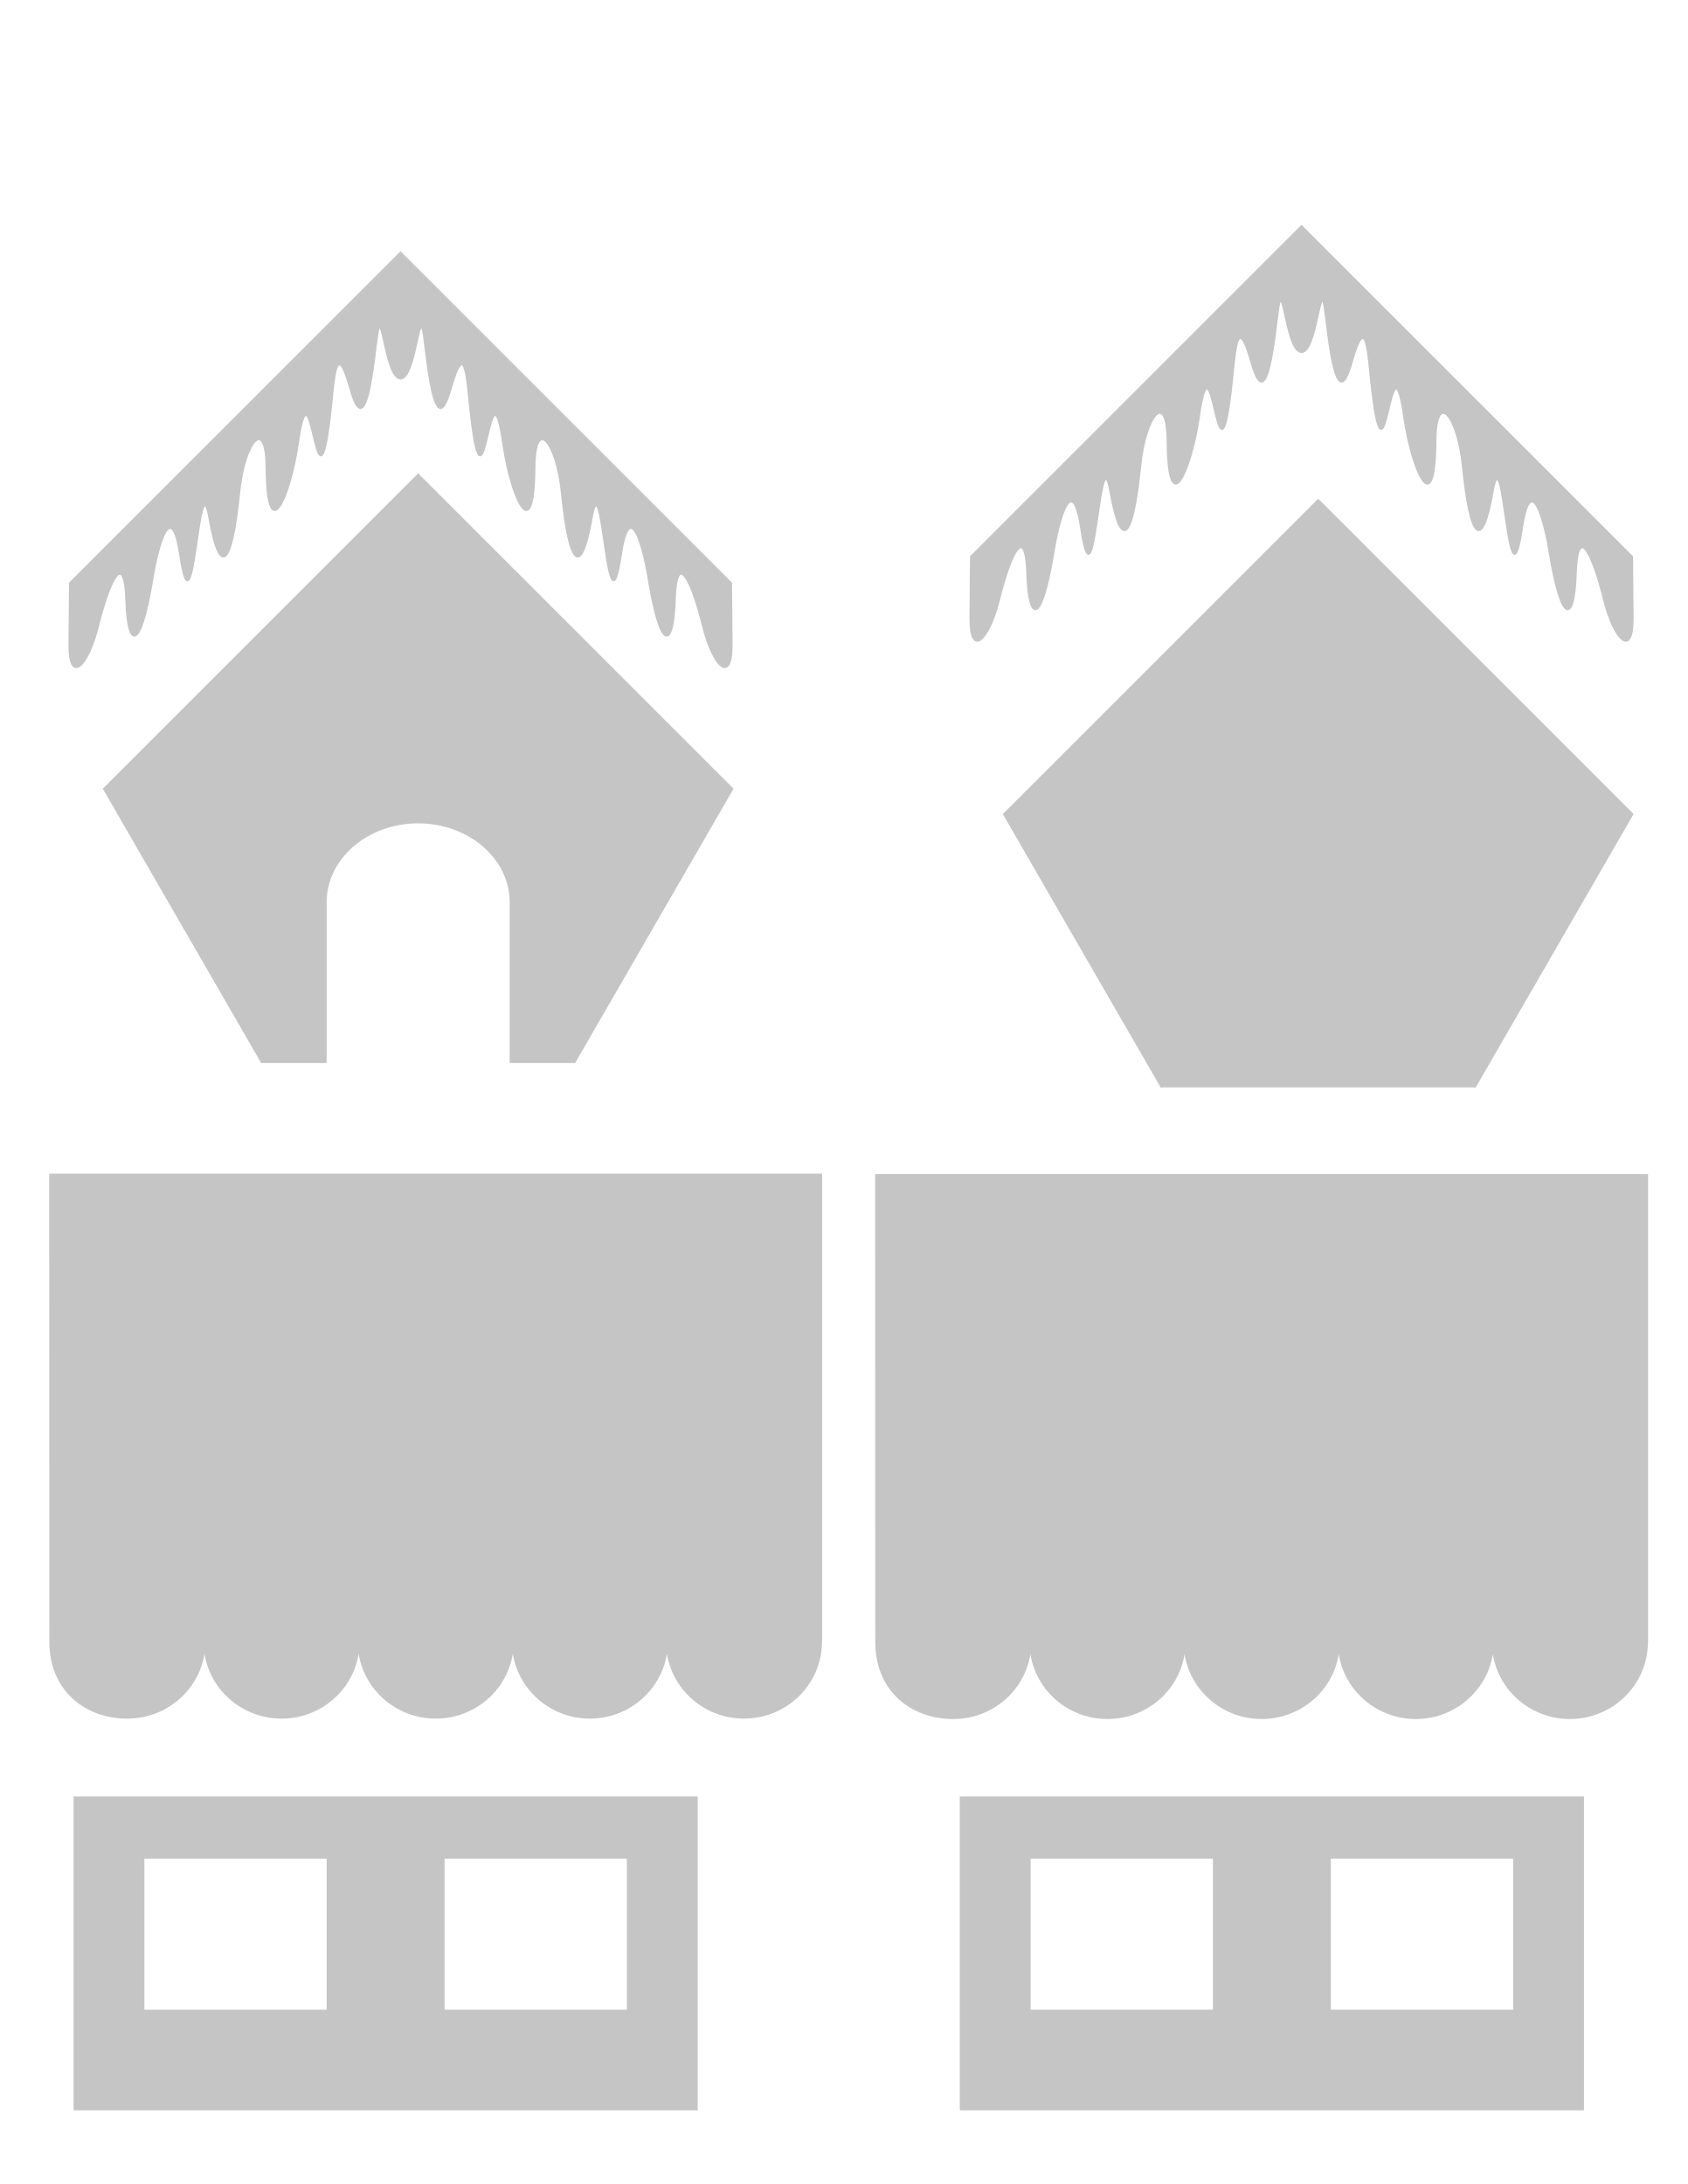
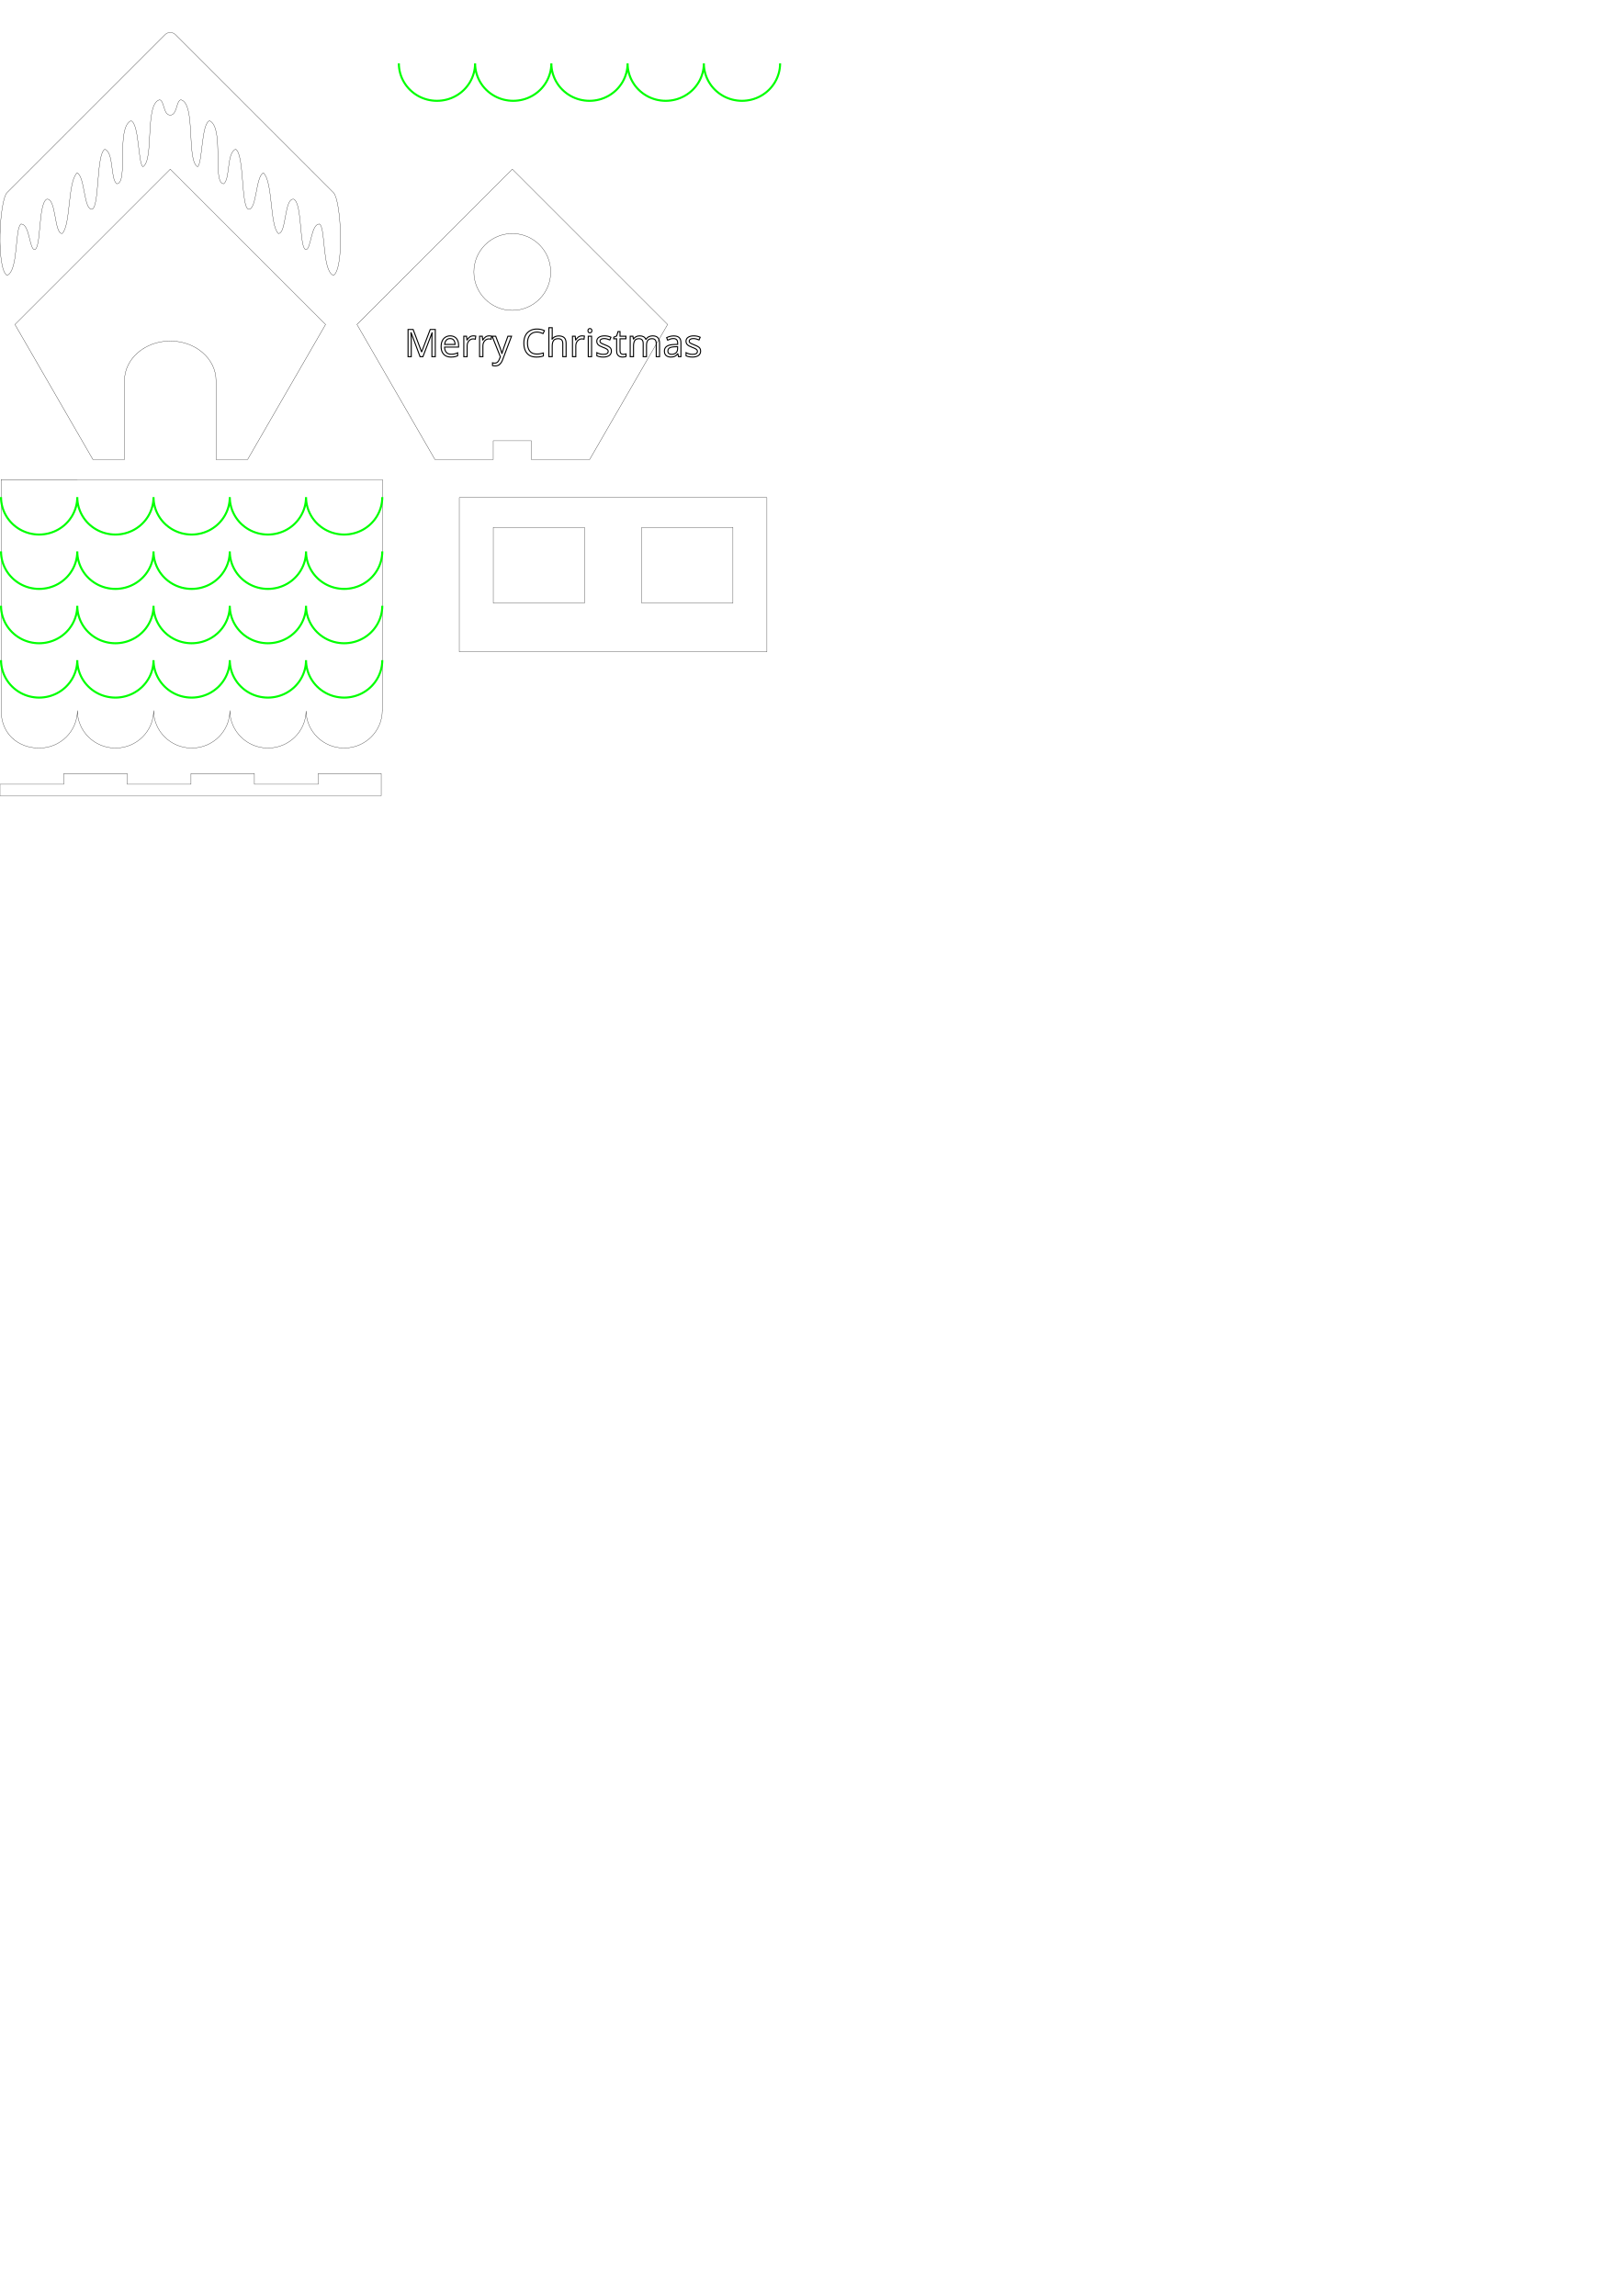
- <svg xmlns="http://www.w3.org/2000/svg" width="8.5in" height="11in" viewBox="0 0 215.9 279.4" version="1.1" id="svg1">
-   <defs id="defs1" />
+ <svg xmlns="http://www.w3.org/2000/svg" width="420mm" height="594mm" viewBox="0 0 420 594" version="1.1" id="svg1">
+   <defs id="defs1">
+     <rect x="890.234" y="458.649" width="424.464" height="239.295" id="rect3" />
+     <rect x="920.146" y="574.023" width="344.699" height="65.521" id="rect1" />
+   </defs>
  <g id="layer1">
-     <path id="path2" style="opacity:0.227;fill:#000000;fill-opacity:1;stroke:#000000;stroke-width:0.265;stroke-dasharray:none" d="M 53.489,60.741 13.312,100.918 33.488,135.866 h 8.161 V 115.438 c 2.4e-5,-5.655 5.301,-10.239 11.839,-10.239 6.539,6e-5 11.839,4.584 11.839,10.239 v 20.428 h 8.161 l 20.177,-34.947 z" />
-     <path id="rect5" style="opacity:0.227;fill:#000000;fill-opacity:1;stroke:#000000;stroke-width:0.265" d="m 9.542,229.953 v 39.891 H 89.113 v -39.891 z m 8.793,7.7 h 23.585 v 19.584 h -23.585 z m 38.4,0 h 23.585 v 19.584 h -23.585 z" />
-     <path id="rect9" style="opacity:0.227;fill:#000000;fill-opacity:1;stroke:#000000;stroke-width:0.245;stroke-dasharray:none" d="m 6.418,150.272 c 0,0 0.016,54.967 0.017,59.752 0.001,6.099 4.416,9.72 9.861,9.719 5.441,-3.7e-4 9.854,-4.346 9.86,-9.711 0.007,5.365 4.42,9.71 9.861,9.709 5.445,-6.5e-4 9.859,-4.352 9.859,-9.72 v 0 c 7.2e-4,5.369 4.416,9.72 9.861,9.72 5.445,-3.7e-4 9.859,-4.352 9.86,-9.72 v 0 c 7.2e-4,5.369 4.416,9.72 9.861,9.72 5.391,-0.005 9.78,-4.277 9.851,-9.592 0.071,5.316 4.461,9.589 9.853,9.592 5.446,-3.7e-4 9.86,-4.353 9.86,-9.721 h 0.017 v -59.749 z" />
-     <path id="path23" style="opacity:0.227;fill:#000000;fill-opacity:1;stroke:#000000;stroke-width:0.265;stroke-dasharray:none" d="m 188.617,139.112 20.177,-34.947 -40.177,-40.177 -40.177,40.177 20.177,34.947" />
-     <path id="path24" style="opacity:0.227;fill:#000000;fill-opacity:1;stroke:#000000;stroke-width:0.245;stroke-dasharray:none" d="m 112.066,150.325 c 0,0 0.016,54.967 0.017,59.752 0.001,6.099 4.416,9.72 9.861,9.719 5.441,-3.7e-4 9.854,-4.346 9.86,-9.711 0.007,5.365 4.42,9.71 9.861,9.709 5.445,-6.5e-4 9.859,-4.352 9.859,-9.72 v 0 c 7.2e-4,5.369 4.416,9.72 9.861,9.72 5.445,-3.7e-4 9.859,-4.352 9.86,-9.72 v 0 c 7.2e-4,5.369 4.416,9.72 9.861,9.72 5.391,-0.005 9.78,-4.277 9.851,-9.592 0.071,5.316 4.461,9.589 9.853,9.592 5.446,-3.7e-4 9.86,-4.353 9.86,-9.721 h 0.017 v -59.749 z" />
-     <path id="path25" style="opacity:0.227;fill:#000000;fill-opacity:1;stroke:#000000;stroke-width:0.265" d="m 122.907,229.953 v 39.891 h 79.571 v -39.891 z m 8.793,7.7 h 23.585 v 19.584 h -23.585 z m 38.4,0 h 23.585 v 19.584 h -23.585 z" />
-     <path id="path26" style="opacity:0.227;fill:#000000;fill-opacity:1;stroke:#000000;stroke-width:0.265;stroke-dasharray:none" d="m 51.23,32.329 -42.274,42.274 -0.068,7.827 c -0.045,5.176 2.351,2.877 3.658,-2.386 1.408,-5.668 3.405,-10.002 3.623,-3.134 0.192,6.064 1.788,6.511 3.312,-2.824 0.766,-4.69 2.483,-10.388 3.587,-3.015 1.728,11.544 2.297,-12.877 3.734,-4.752 1.342,7.592 2.836,6.172 3.78,-3.241 0.662,-6.603 3.468,-9.898 3.524,-3.277 0.091,10.716 3.062,3.37 3.969,-2.959 1.772,-12.361 2.388,10.89 4.106,-3.448 0.552,-4.608 0.666,-10.645 2.694,-3.506 2.029,7.143 2.959,-4.383 3.38,-7.114 0.616,-3.998 1.039,5.636 2.977,5.636 1.938,0 2.361,-9.635 2.977,-5.636 0.421,2.732 1.35,14.257 3.38,7.114 2.028,-7.139 2.142,-1.102 2.694,3.506 1.718,14.339 2.334,-8.913 4.106,3.448 0.907,6.329 3.878,13.675 3.969,2.959 0.056,-6.621 2.862,-3.326 3.524,3.277 0.944,9.413 2.438,10.833 3.78,3.241 1.436,-8.125 2.005,16.296 3.734,4.752 1.104,-7.373 2.821,-1.675 3.587,3.015 1.524,9.334 3.12,8.888 3.312,2.824 0.218,-6.868 2.214,-2.534 3.623,3.134 1.308,5.263 3.703,7.563 3.658,2.386 l -0.068,-7.827 z" />
-     <path id="path26-4" style="opacity:0.227;fill:#000000;fill-opacity:1;stroke:#000000;stroke-width:0.265;stroke-dasharray:none" d="m 166.483,28.947 -42.274,42.274 -0.068,7.827 c -0.045,5.176 2.351,2.877 3.658,-2.386 1.408,-5.668 3.405,-10.002 3.623,-3.134 0.192,6.064 1.788,6.511 3.312,-2.824 0.766,-4.69 2.483,-10.388 3.587,-3.015 1.728,11.544 2.297,-12.877 3.734,-4.752 1.342,7.592 2.836,6.172 3.78,-3.241 0.662,-6.603 3.468,-9.898 3.524,-3.277 0.091,10.716 3.062,3.37 3.969,-2.959 1.772,-12.361 2.388,10.89 4.106,-3.448 0.552,-4.608 0.666,-10.645 2.694,-3.506 2.029,7.143 2.959,-4.383 3.38,-7.114 0.616,-3.998 1.039,5.636 2.977,5.636 1.938,0 2.361,-9.635 2.977,-5.636 0.421,2.732 1.35,14.257 3.38,7.114 2.028,-7.139 2.142,-1.102 2.694,3.506 1.718,14.339 2.334,-8.913 4.106,3.448 0.907,6.329 3.878,13.675 3.969,2.959 0.056,-6.621 2.862,-3.326 3.524,3.277 0.944,9.413 2.438,10.833 3.78,3.241 1.436,-8.125 2.005,16.296 3.734,4.752 1.104,-7.373 2.821,-1.675 3.587,3.015 1.524,9.334 3.12,8.888 3.312,2.824 0.218,-6.868 2.214,-2.534 3.623,3.134 1.308,5.263 3.703,7.563 3.658,2.386 l -0.068,-7.827 z" />
+     <path id="path2" style="opacity:1;vector-effect:non-scaling-stroke;fill:none;fill-opacity:1;stroke:#000000;stroke-width:0.265;stroke-dasharray:none;-inkscape-stroke:hairline" d="M 44.04,43.768 3.863,83.945 24.04,118.893 H 32.201 V 98.465 c 2.4e-5,-5.655 5.301,-10.239 11.839,-10.239 6.539,6e-5 11.839,4.584 11.839,10.239 v 20.428 h 8.161 L 84.217,83.945 Z" />
+     <path id="rect5" style="opacity:1;fill:none;fill-opacity:1;stroke:#000000;stroke-width:0.265;vector-effect:non-scaling-stroke;-inkscape-stroke:hairline;stroke-dasharray:none" d="m 118.804,128.74 v 39.891 h 79.571 v -39.891 z m 8.793,7.7 h 23.585 v 19.584 h -23.585 z m 38.4,0 h 23.585 v 19.584 h -23.585 z" />
+     <g id="g15" style="vector-effect:non-scaling-stroke;stroke-width:0.265;stroke-dasharray:none;-inkscape-stroke:hairline" transform="translate(-18.86387)">
+       <path id="path23" style="vector-effect:non-scaling-stroke;fill:none;fill-opacity:1;stroke:#000000;stroke-width:0.265;stroke-dasharray:none;-inkscape-stroke:hairline" d="M 151.377 43.768 L 111.2 83.945 L 131.377 118.892 L 146.449 118.892 L 146.449 114.036 L 156.306 114.036 L 156.306 118.892 L 171.378 118.892 L 191.554 83.945 L 151.377 43.768 z M 151.377 60.423 A 9.937 9.937 0 0 1 161.315 70.36 A 9.937 9.937 0 0 1 151.377 80.297 A 9.937 9.937 0 0 1 141.44 70.36 A 9.937 9.937 0 0 1 151.377 60.423 z " />
+       <text xml:space="preserve" style="font-style:normal;font-variant:normal;font-weight:normal;font-stretch:normal;font-size:9.878px;font-family:'Brush Script MT';-inkscape-font-specification:'Brush Script MT, Normal';font-variant-ligatures:normal;font-variant-caps:normal;font-variant-numeric:normal;font-variant-east-asian:normal;text-align:start;writing-mode:lr-tb;direction:ltr;text-anchor:start;vector-effect:non-scaling-stroke;fill:none;stroke:#000000;stroke-width:0.265;stroke-dasharray:none;stroke-opacity:1;-inkscape-stroke:hairline" x="123.461" y="92.281" id="text4">
+         <tspan id="tspan4" style="font-style:normal;font-variant:normal;font-weight:normal;font-stretch:normal;font-size:9.878px;font-family:'Brush Script MT';-inkscape-font-specification:'Brush Script MT, Normal';font-variant-ligatures:normal;font-variant-caps:normal;font-variant-numeric:normal;font-variant-east-asian:normal;vector-effect:non-scaling-stroke;stroke-width:0.265;stroke-dasharray:none;-inkscape-stroke:hairline" x="123.461" y="92.281">Merry Christmas</tspan>
+       </text>
+     </g>
+     <g id="g14" transform="translate(-6.138414,-26.20853)" style="vector-effect:non-scaling-stroke;stroke-width:0.265;stroke-dasharray:none;-inkscape-stroke:hairline">
+       <path id="rect9" style="opacity:1;vector-effect:non-scaling-stroke;fill:none;fill-opacity:1;stroke:#000000;stroke-width:0.265;stroke-dasharray:none;-inkscape-stroke:hairline" d="m 6.418,150.272 c 0,0 0.016,54.967 0.017,59.752 0.001,6.099 4.416,9.72 9.861,9.719 5.441,-3.7e-4 9.854,-4.346 9.86,-9.711 0.007,5.365 4.42,9.71 9.861,9.709 5.445,-6.5e-4 9.859,-4.352 9.859,-9.72 v 0 c 7.2e-4,5.369 4.416,9.72 9.861,9.72 5.445,-3.7e-4 9.859,-4.352 9.86,-9.72 v 0 c 7.2e-4,5.369 4.416,9.72 9.861,9.72 5.391,-0.005 9.78,-4.277 9.851,-9.592 0.071,5.316 4.461,9.589 9.853,9.592 5.446,-3.7e-4 9.86,-4.353 9.86,-9.721 h 0.017 v -59.749 z" />
+       <g id="g9" transform="translate(-0.014822,1.246683)" style="stroke-width:0.529;stroke-dasharray:none">
+         <path id="path9" style="opacity:1;fill:none;stroke:#00ff00;stroke-width:0.529;stroke-dasharray:none;stroke-opacity:1" d="m 6.418,153.56 c -3.37e-5,3.464 1.88,6.665 4.931,8.397 3.051,1.732 6.811,1.732 9.862,0 3.051,-1.732 4.931,-4.933 4.931,-8.397 m 0,0 c -3.4e-5,3.464 1.88,6.665 4.931,8.397 3.051,1.732 6.811,1.732 9.862,0 3.051,-1.732 4.931,-4.933 4.931,-8.397 m 0,0 c -3.4e-5,3.464 1.88,6.665 4.931,8.397 3.051,1.732 6.811,1.732 9.862,0 3.051,-1.732 4.931,-4.933 4.931,-8.397 m 0,0 c -3.4e-5,3.464 1.88,6.665 4.931,8.397 3.051,1.732 6.811,1.732 9.862,0 3.051,-1.732 4.931,-4.933 4.931,-8.397 m 0,0 c -3.4e-5,3.464 1.88,6.665 4.931,8.397 3.051,1.732 6.811,1.732 9.862,0 3.051,-1.732 4.931,-4.933 4.931,-8.397" />
+         <path id="path9-2" style="opacity:1;fill:none;stroke:#00ff00;stroke-width:0.529;stroke-dasharray:none;stroke-opacity:1" d="m 6.418,167.621 c -3.37e-5,3.464 1.88,6.665 4.931,8.397 3.051,1.732 6.811,1.732 9.862,0 3.051,-1.732 4.931,-4.933 4.931,-8.397 m 0,0 c -3.4e-5,3.464 1.88,6.665 4.931,8.397 3.051,1.732 6.811,1.732 9.862,0 3.051,-1.732 4.931,-4.933 4.931,-8.397 m 0,0 c -3.4e-5,3.464 1.88,6.665 4.931,8.397 3.051,1.732 6.811,1.732 9.862,0 3.051,-1.732 4.931,-4.933 4.931,-8.397 m 0,0 c -3.4e-5,3.464 1.88,6.665 4.931,8.397 3.051,1.732 6.811,1.732 9.862,0 3.051,-1.732 4.931,-4.933 4.931,-8.397 m 0,0 c -3.4e-5,3.464 1.88,6.665 4.931,8.397 3.051,1.732 6.811,1.732 9.862,0 3.051,-1.732 4.931,-4.933 4.931,-8.397" />
+         <path id="path9-4" style="opacity:1;fill:none;stroke:#00ff00;stroke-width:0.529;stroke-dasharray:none;stroke-opacity:1" d="m 6.418,181.682 c -3.3e-5,3.464 1.88,6.665 4.931,8.397 3.051,1.732 6.811,1.732 9.862,0 3.051,-1.732 4.931,-4.933 4.931,-8.397 m 0,0 c -3.4e-5,3.464 1.88,6.665 4.931,8.397 3.051,1.732 6.811,1.732 9.862,0 3.051,-1.732 4.931,-4.933 4.931,-8.397 m 0,0 c -3.4e-5,3.464 1.88,6.665 4.931,8.397 3.051,1.732 6.811,1.732 9.862,0 3.051,-1.732 4.931,-4.933 4.931,-8.397 m 0,0 c -3.4e-5,3.464 1.88,6.665 4.931,8.397 3.051,1.732 6.811,1.732 9.862,0 3.051,-1.732 4.931,-4.933 4.931,-8.397 m 0,0 c -3.4e-5,3.464 1.88,6.665 4.931,8.397 3.051,1.732 6.811,1.732 9.862,0 3.051,-1.732 4.931,-4.933 4.931,-8.397" />
+         <path id="path9-5" style="opacity:1;fill:none;stroke:#00ff00;stroke-width:0.529;stroke-dasharray:none;stroke-opacity:1" d="m 6.418,195.743 c -3.37e-5,3.464 1.88,6.665 4.931,8.397 3.051,1.732 6.811,1.732 9.862,0 3.051,-1.732 4.931,-4.933 4.931,-8.397 m 0,0 c -3.4e-5,3.464 1.88,6.665 4.931,8.397 3.051,1.732 6.811,1.732 9.862,0 3.051,-1.732 4.931,-4.933 4.931,-8.397 m 0,0 c -3.4e-5,3.464 1.88,6.665 4.931,8.397 3.051,1.732 6.811,1.732 9.862,0 3.051,-1.732 4.931,-4.933 4.931,-8.397 m 0,0 c -3.4e-5,3.464 1.88,6.665 4.931,8.397 3.051,1.732 6.811,1.732 9.862,0 3.051,-1.732 4.931,-4.933 4.931,-8.397 m 0,0 c -3.4e-5,3.464 1.88,6.665 4.931,8.397 3.051,1.732 6.811,1.732 9.862,0 3.051,-1.732 4.931,-4.933 4.931,-8.397" />
+       </g>
+     </g>
+     <path id="path5" style="opacity:1;fill:none;stroke:#00ff00;stroke-width:0.529;stroke-dasharray:none;stroke-opacity:1" d="m 103.168,16.387 c -3e-5,3.464 1.88,6.665 4.931,8.397 3.051,1.732 6.811,1.732 9.862,0 3.051,-1.732 4.931,-4.933 4.931,-8.397 m 0,0 c -3e-5,3.464 1.88,6.665 4.931,8.397 3.051,1.732 6.811,1.732 9.862,0 3.051,-1.732 4.931,-4.933 4.931,-8.397 m 0,0 c -4e-5,3.464 1.88,6.665 4.931,8.397 3.051,1.732 6.811,1.732 9.862,0 3.051,-1.732 4.931,-4.933 4.931,-8.397 m 0,0 c -4e-5,3.464 1.88,6.665 4.931,8.397 3.051,1.732 6.811,1.732 9.862,0 3.051,-1.732 4.931,-4.933 4.931,-8.397 m 0,0 c -4e-5,3.464 1.88,6.665 4.931,8.397 3.051,1.732 6.811,1.732 9.862,0 3.051,-1.732 4.931,-4.933 4.931,-8.397" />
+     <path id="path13" style="opacity:1;vector-effect:non-scaling-stroke;fill:none;stroke:#000000;stroke-width:0.265;stroke-dasharray:none;stroke-opacity:1;-inkscape-stroke:hairline" d="m 95.193,285.423 -40.853,40.853 c -2.005,2.005 -2.835,19.741 0,21.432 2.961,-1.198 1.979,-11.992 3.566,-13.291 2.251,-0.174 2.18,6.399 3.504,6.623 1.816,-0.08 0.928,-11.765 3.156,-13.041 2.548,-0.51 1.905,9.072 4.042,8.848 2.234,-2.131 1.37,-13.407 3.858,-15.691 2.053,1.044 1.656,9.487 3.835,9.454 1.999,-0.617 1.056,-14.251 3.331,-15.559 2.393,0.893 1.373,7.762 3.102,8.95 3.066,-0.145 -0.28,-14.486 3.651,-16.31 2.15,0.712 1.808,10.939 3.093,11.905 2.968,-1.656 0.389,-16.337 4.323,-17.331 1.266,0.277 0.889,3.875 2.752,3.985 1.862,-0.11 1.485,-3.707 2.752,-3.985 3.934,0.994 1.356,15.676 4.323,17.331 1.285,-0.966 0.943,-11.193 3.093,-11.905 3.931,1.824 0.585,16.165 3.651,16.31 1.729,-1.188 0.708,-8.057 3.102,-8.95 2.275,1.308 1.332,14.942 3.331,15.559 2.179,0.033 1.783,-8.41 3.835,-9.454 2.488,2.283 1.624,13.56 3.858,15.691 2.137,0.224 1.494,-9.358 4.042,-8.848 2.228,1.276 1.34,12.961 3.156,13.041 1.324,-0.224 1.253,-6.797 3.504,-6.623 1.587,1.299 0.605,12.094 3.566,13.291 2.835,-1.691 2.005,-19.427 0,-21.432 l -40.853,-40.853 a 1.922,1.922 6.7866907e-7 0 0 -2.718,0 z" transform="translate(-52.51137,-276.4507)" />
+     <path id="rect15" style="opacity:1;fill:none;fill-opacity:1;stroke:#000000;stroke-width:0.265;stroke-dasharray:none;stroke-opacity:1;vector-effect:non-scaling-stroke;-inkscape-stroke:hairline" d="m 16.5,200.132 v 2.761 H 0 v 2.983 h 98.611 v -5.743 H 82.3 v 2.761 H 65.8 v -2.761 H 49.4 v 2.761 H 32.9 v -2.761 z" />
  </g>
</svg>
